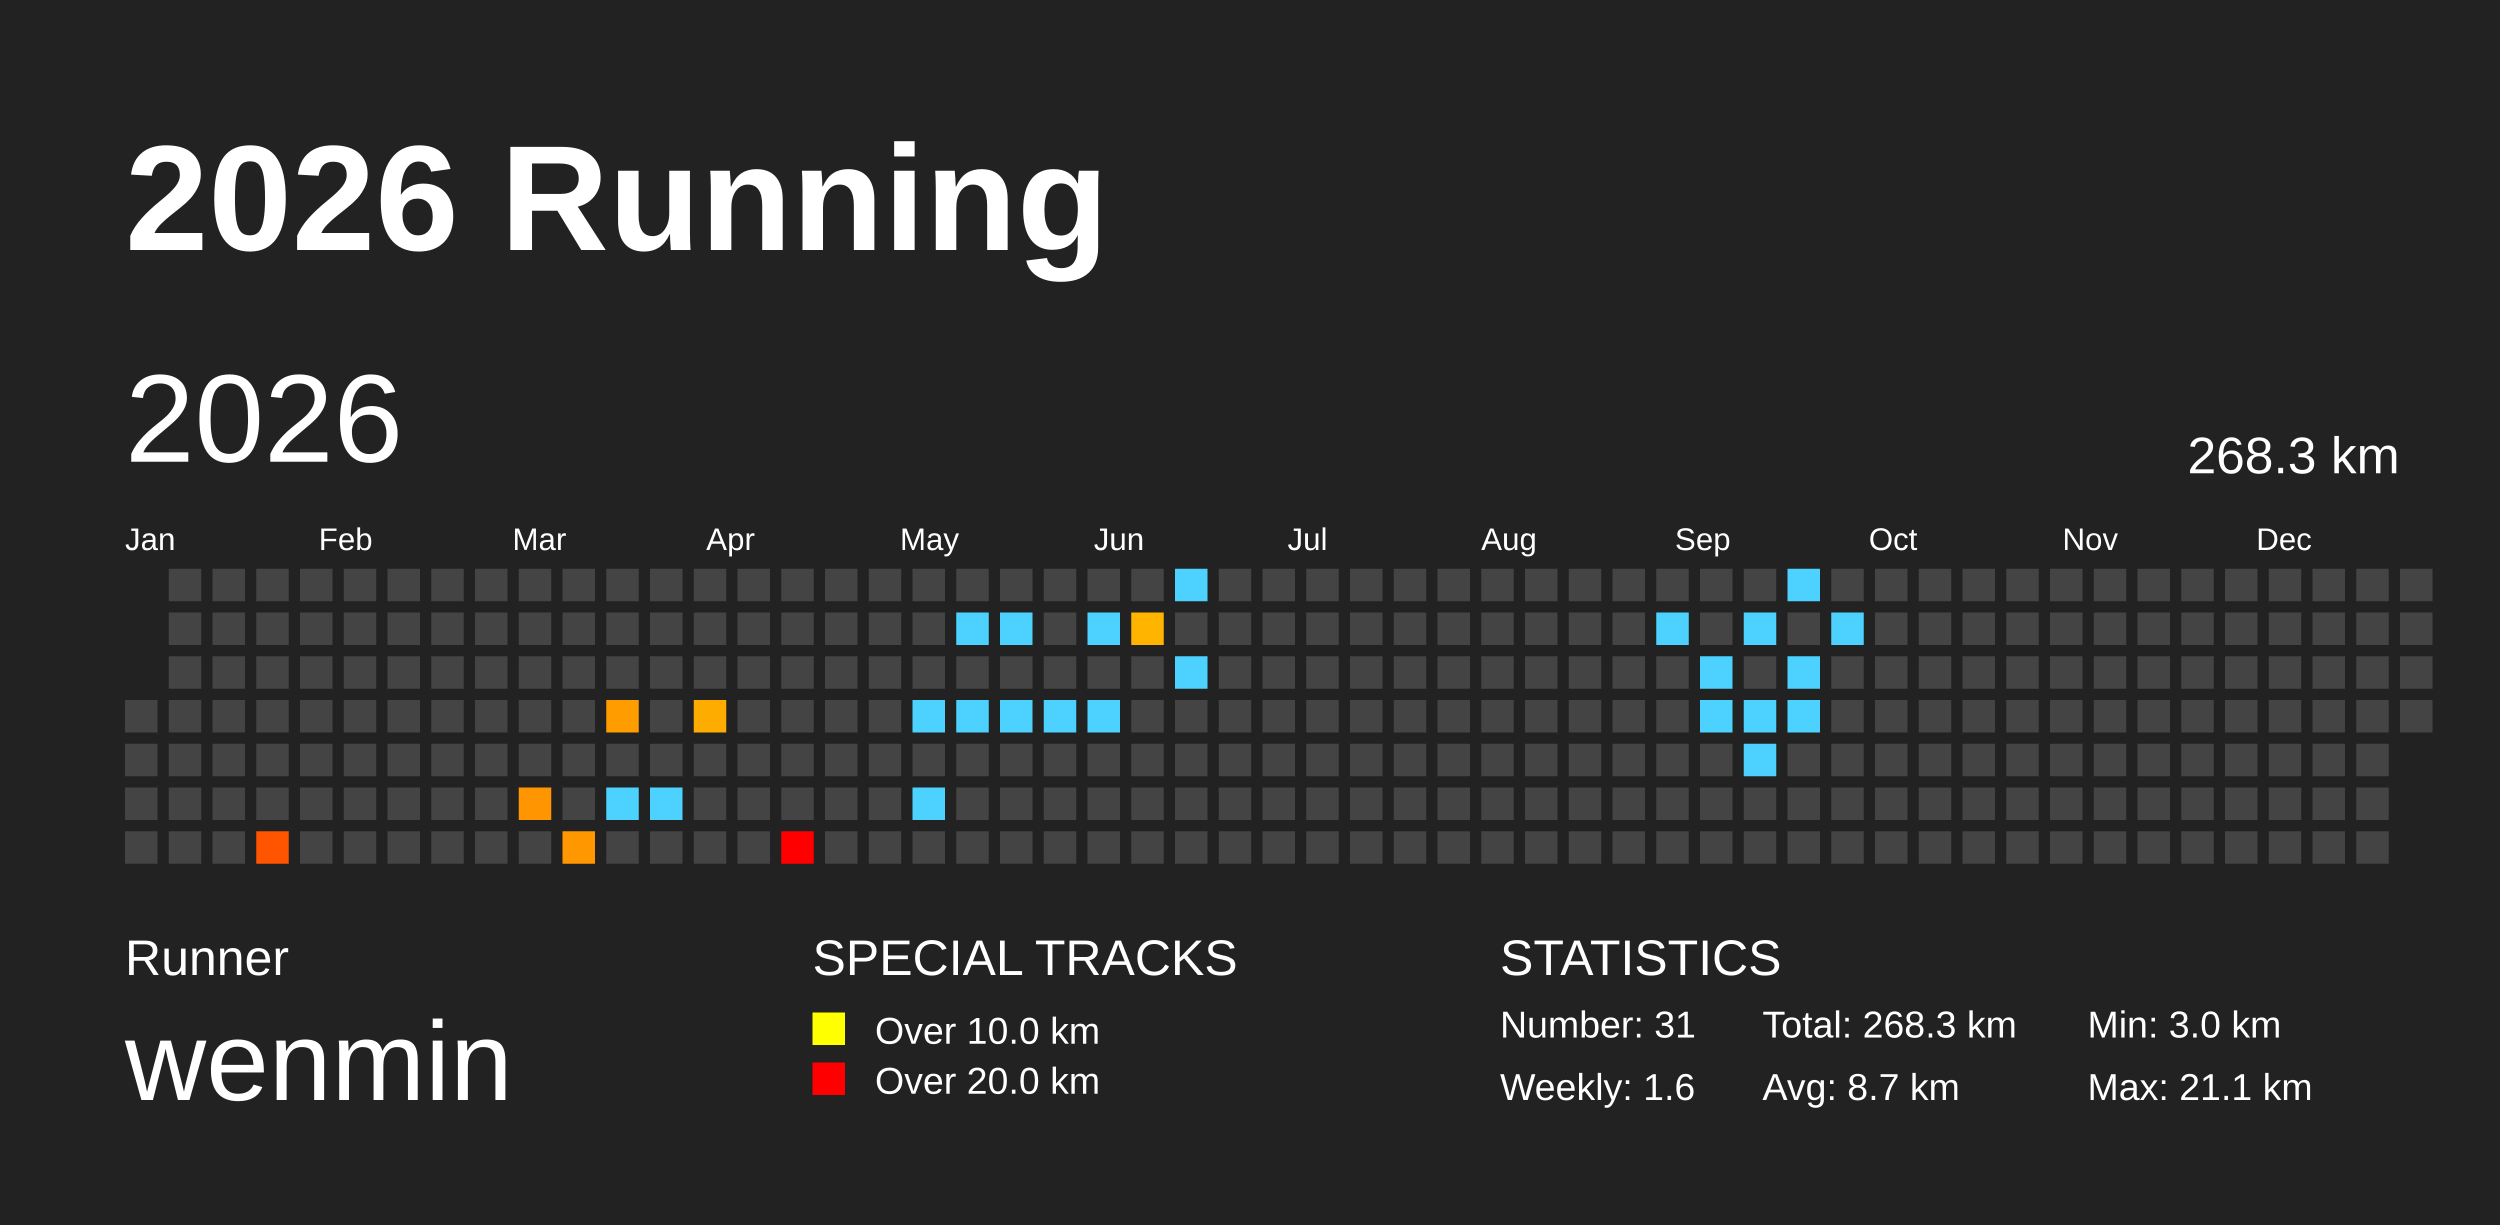
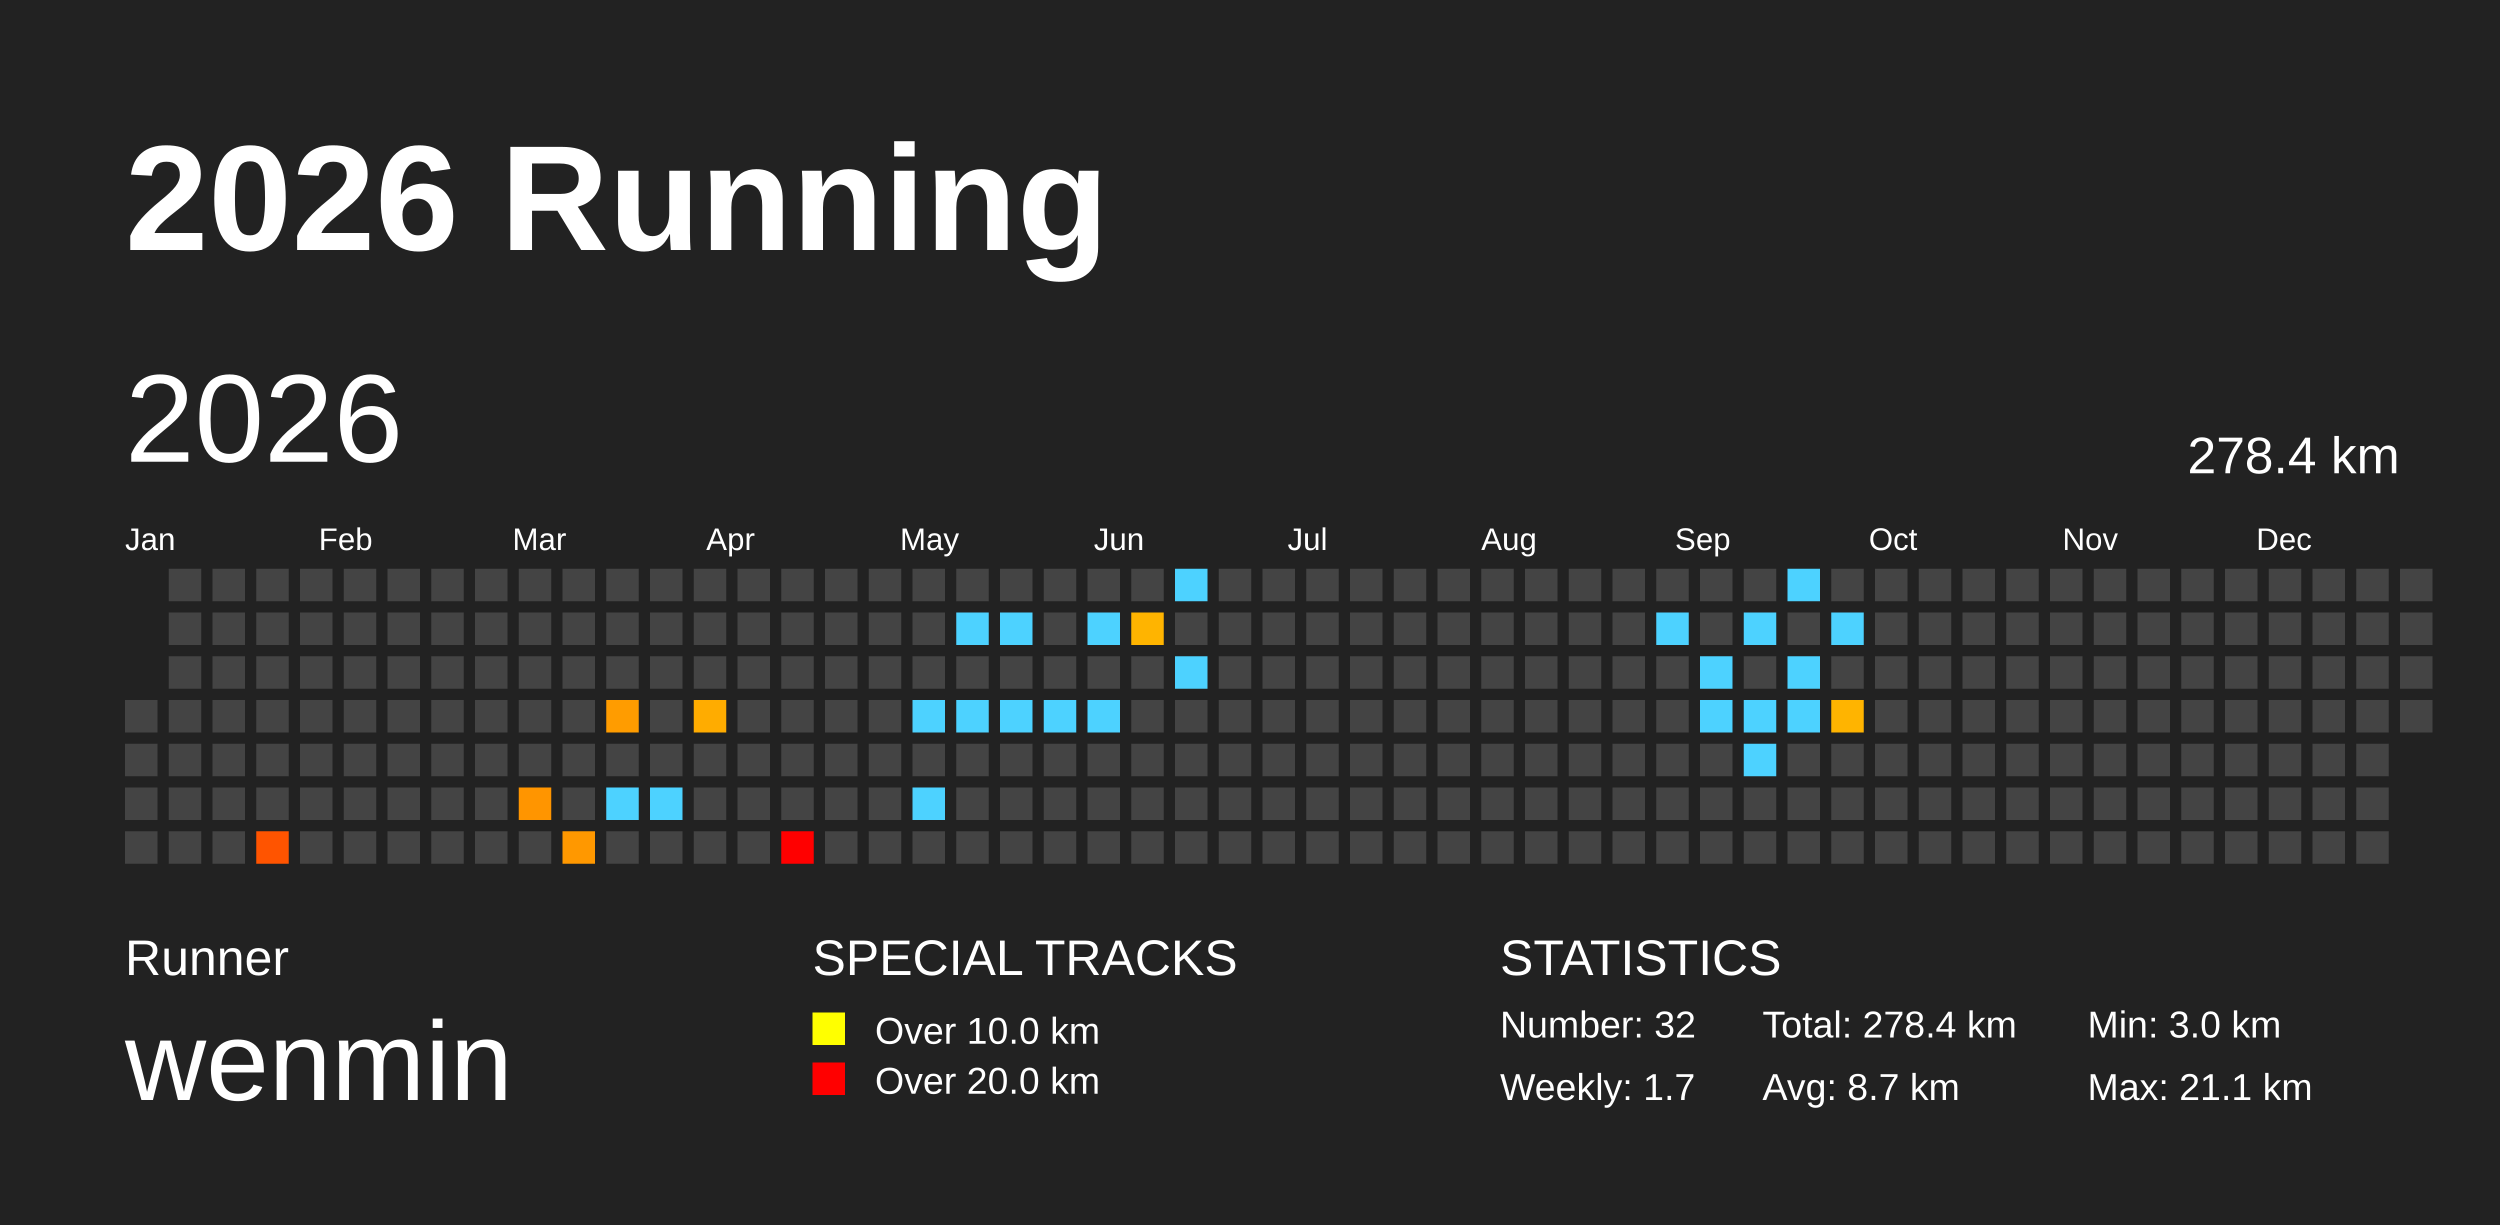
<svg xmlns="http://www.w3.org/2000/svg" baseProfile="full" height="98mm" version="1.1" viewBox="0,0,200,98" width="200mm">
  <defs>
    <pattern height="2" id="indoor-stripe" patternUnits="userSpaceOnUse" width="2">
      <line stroke="white" stroke-opacity="0.45" stroke-width="0.5" x1="0" x2="2" y1="2" y2="0" />
    </pattern>
  </defs>
  <rect fill="#222222" height="98" width="200" x="0" y="0" />
  <text fill="#FFFFFF" style="font-size:12px; font-family:Arial; font-weight:bold;" x="10" y="20">2026 Running</text>
  <text fill="#FFFFFF" style="font-size:4px; font-family:Arial" x="10" y="78">Runner</text>
  <text fill="#FFFFFF" style="font-size:9px; font-family:Arial" x="10" y="88">wenmin</text>
  <text fill="#FFFFFF" style="font-size:4px; font-family:Arial" x="65" y="78">SPECIAL TRACKS</text>
  <rect fill="yellow" height="2.6" width="2.6" x="65" y="81" />
  <text fill="#FFFFFF" style="font-size:3px; font-family:Arial" x="70" y="83.5">Over 10.0 km</text>
  <rect fill="red" height="2.6" width="2.6" x="65" y="85" />
  <text fill="#FFFFFF" style="font-size:3px; font-family:Arial" x="70" y="87.5">Over 20.0 km</text>
  <text fill="#FFFFFF" style="font-size:4px; font-family:Arial" x="120" y="78">STATISTICS</text>
-   <text fill="#FFFFFF" style="font-size:3px; font-family:Arial" x="120" y="83">Number: 31</text>
-   <text fill="#FFFFFF" style="font-size:3px; font-family:Arial" x="120" y="88">Weekly: 1.6</text>
-   <text fill="#FFFFFF" style="font-size:3px; font-family:Arial" x="141" y="83">Total: 268.3 km</text>
+   <text fill="#FFFFFF" style="font-size:3px; font-family:Arial" x="120" y="83">Number: 32</text>
+   <text fill="#FFFFFF" style="font-size:3px; font-family:Arial" x="120" y="88">Weekly: 1.7</text>
+   <text fill="#FFFFFF" style="font-size:3px; font-family:Arial" x="141" y="83">Total: 278.4 km</text>
  <text fill="#FFFFFF" style="font-size:3px; font-family:Arial" x="141" y="88">Avg: 8.7 km</text>
  <text fill="#FFFFFF" style="font-size:3px; font-family:Arial" x="167" y="83">Min: 3.0 km</text>
  <text fill="#FFFFFF" style="font-size:3px; font-family:Arial" x="167" y="88">Max: 21.1 km</text>
  <text dominant-baseline="hanging" fill="#FFFFFF" style="font-size:10.0px; font-family:Arial;" x="10" y="30">2026</text>
-   <text dominant-baseline="hanging" fill="#FFFFFF" style="font-size:4.125px; font-family:Arial;" x="175" y="35">268.3 km</text>
+   <text dominant-baseline="hanging" fill="#FFFFFF" style="font-size:4.125px; font-family:Arial;" x="175" y="35">278.4 km</text>
  <text fill="#FFFFFF" style="font-size:2.5px; font-family:Arial" x="10.0" y="44">Jan</text>
  <text fill="#FFFFFF" style="font-size:2.5px; font-family:Arial" x="25.5" y="44">Feb</text>
  <text fill="#FFFFFF" style="font-size:2.5px; font-family:Arial" x="41.0" y="44">Mar</text>
  <text fill="#FFFFFF" style="font-size:2.5px; font-family:Arial" x="56.5" y="44">Apr</text>
  <text fill="#FFFFFF" style="font-size:2.5px; font-family:Arial" x="72.0" y="44">May</text>
  <text fill="#FFFFFF" style="font-size:2.5px; font-family:Arial" x="87.5" y="44">Jun</text>
  <text fill="#FFFFFF" style="font-size:2.5px; font-family:Arial" x="103.0" y="44">Jul</text>
  <text fill="#FFFFFF" style="font-size:2.5px; font-family:Arial" x="118.5" y="44">Aug</text>
  <text fill="#FFFFFF" style="font-size:2.5px; font-family:Arial" x="134.0" y="44">Sep</text>
  <text fill="#FFFFFF" style="font-size:2.5px; font-family:Arial" x="149.5" y="44">Oct</text>
  <text fill="#FFFFFF" style="font-size:2.5px; font-family:Arial" x="165.0" y="44">Nov</text>
  <text fill="#FFFFFF" style="font-size:2.5px; font-family:Arial" x="180.5" y="44">Dec</text>
  <rect fill="#444444" height="2.6" width="2.6" x="10.0" y="56.0" />
  <rect fill="#444444" height="2.6" width="2.6" x="10.0" y="59.5" />
  <rect fill="#444444" height="2.6" width="2.6" x="10.0" y="63.0" />
  <rect fill="#444444" height="2.6" width="2.6" x="10.0" y="66.5" />
  <rect fill="#444444" height="2.6" width="2.6" x="13.5" y="45.5" />
  <rect fill="#444444" height="2.6" width="2.6" x="13.5" y="49.0" />
  <rect fill="#444444" height="2.6" width="2.6" x="13.5" y="52.5" />
  <rect fill="#444444" height="2.6" width="2.6" x="13.5" y="56.0" />
  <rect fill="#444444" height="2.6" width="2.6" x="13.5" y="59.5" />
  <rect fill="#444444" height="2.6" width="2.6" x="13.5" y="63.0" />
  <rect fill="#444444" height="2.6" width="2.6" x="13.5" y="66.5" />
  <rect fill="#444444" height="2.6" width="2.6" x="17.0" y="45.5" />
  <rect fill="#444444" height="2.6" width="2.6" x="17.0" y="49.0" />
  <rect fill="#444444" height="2.6" width="2.6" x="17.0" y="52.5" />
  <rect fill="#444444" height="2.6" width="2.6" x="17.0" y="56.0" />
  <rect fill="#444444" height="2.6" width="2.6" x="17.0" y="59.5" />
  <rect fill="#444444" height="2.6" width="2.6" x="17.0" y="63.0" />
  <rect fill="#444444" height="2.6" width="2.6" x="17.0" y="66.5" />
  <rect fill="#444444" height="2.6" width="2.6" x="20.5" y="45.5" />
  <rect fill="#444444" height="2.6" width="2.6" x="20.5" y="49.0" />
  <rect fill="#444444" height="2.6" width="2.6" x="20.5" y="52.5" />
  <rect fill="#444444" height="2.6" width="2.6" x="20.5" y="56.0" />
  <rect fill="#444444" height="2.6" width="2.6" x="20.5" y="59.5" />
  <rect fill="#444444" height="2.6" width="2.6" x="20.5" y="63.0" />
  <rect fill="#ff5400" height="2.6" width="2.6" x="20.5" y="66.5" />
  <rect fill="#444444" height="2.6" width="2.6" x="24.0" y="45.5" />
  <rect fill="#444444" height="2.6" width="2.6" x="24.0" y="49.0" />
  <rect fill="#444444" height="2.6" width="2.6" x="24.0" y="52.5" />
  <rect fill="#444444" height="2.6" width="2.6" x="24.0" y="56.0" />
  <rect fill="#444444" height="2.6" width="2.6" x="24.0" y="59.5" />
  <rect fill="#444444" height="2.6" width="2.6" x="24.0" y="63.0" />
  <rect fill="#444444" height="2.6" width="2.6" x="24.0" y="66.5" />
  <rect fill="#444444" height="2.6" width="2.6" x="27.5" y="45.5" />
  <rect fill="#444444" height="2.6" width="2.6" x="27.5" y="49.0" />
  <rect fill="#444444" height="2.6" width="2.6" x="27.5" y="52.5" />
  <rect fill="#444444" height="2.6" width="2.6" x="27.5" y="56.0" />
  <rect fill="#444444" height="2.6" width="2.6" x="27.5" y="59.5" />
  <rect fill="#444444" height="2.6" width="2.6" x="27.5" y="63.0" />
  <rect fill="#444444" height="2.6" width="2.6" x="27.5" y="66.5" />
  <rect fill="#444444" height="2.6" width="2.6" x="31.0" y="45.5" />
  <rect fill="#444444" height="2.6" width="2.6" x="31.0" y="49.0" />
  <rect fill="#444444" height="2.6" width="2.6" x="31.0" y="52.5" />
  <rect fill="#444444" height="2.6" width="2.6" x="31.0" y="56.0" />
  <rect fill="#444444" height="2.6" width="2.6" x="31.0" y="59.5" />
  <rect fill="#444444" height="2.6" width="2.6" x="31.0" y="63.0" />
  <rect fill="#444444" height="2.6" width="2.6" x="31.0" y="66.5" />
  <rect fill="#444444" height="2.6" width="2.6" x="34.5" y="45.5" />
  <rect fill="#444444" height="2.6" width="2.6" x="34.5" y="49.0" />
  <rect fill="#444444" height="2.6" width="2.6" x="34.5" y="52.5" />
  <rect fill="#444444" height="2.6" width="2.6" x="34.5" y="56.0" />
  <rect fill="#444444" height="2.6" width="2.6" x="34.5" y="59.5" />
  <rect fill="#444444" height="2.6" width="2.6" x="34.5" y="63.0" />
  <rect fill="#444444" height="2.6" width="2.6" x="34.5" y="66.5" />
  <rect fill="#444444" height="2.6" width="2.6" x="38.0" y="45.5" />
  <rect fill="#444444" height="2.6" width="2.6" x="38.0" y="49.0" />
  <rect fill="#444444" height="2.6" width="2.6" x="38.0" y="52.5" />
  <rect fill="#444444" height="2.6" width="2.6" x="38.0" y="56.0" />
  <rect fill="#444444" height="2.6" width="2.6" x="38.0" y="59.5" />
  <rect fill="#444444" height="2.6" width="2.6" x="38.0" y="63.0" />
  <rect fill="#444444" height="2.6" width="2.6" x="38.0" y="66.5" />
  <rect fill="#444444" height="2.6" width="2.6" x="41.5" y="45.5" />
  <rect fill="#444444" height="2.6" width="2.6" x="41.5" y="49.0" />
  <rect fill="#444444" height="2.6" width="2.6" x="41.5" y="52.5" />
  <rect fill="#444444" height="2.6" width="2.6" x="41.5" y="56.0" />
  <rect fill="#444444" height="2.6" width="2.6" x="41.5" y="59.5" />
  <rect fill="#ff9500" height="2.6" width="2.6" x="41.5" y="63.0" />
  <rect fill="#444444" height="2.6" width="2.6" x="41.5" y="66.5" />
  <rect fill="#444444" height="2.6" width="2.6" x="45.0" y="45.5" />
  <rect fill="#444444" height="2.6" width="2.6" x="45.0" y="49.0" />
  <rect fill="#444444" height="2.6" width="2.6" x="45.0" y="52.5" />
  <rect fill="#444444" height="2.6" width="2.6" x="45.0" y="56.0" />
  <rect fill="#444444" height="2.6" width="2.6" x="45.0" y="59.5" />
  <rect fill="#444444" height="2.6" width="2.6" x="45.0" y="63.0" />
  <rect fill="#ff9800" height="2.6" width="2.6" x="45.0" y="66.5" />
  <rect fill="#444444" height="2.6" width="2.6" x="48.5" y="45.5" />
  <rect fill="#444444" height="2.6" width="2.6" x="48.5" y="49.0" />
  <rect fill="#444444" height="2.6" width="2.6" x="48.5" y="52.5" />
  <rect fill="#ff9c00" height="2.6" width="2.6" x="48.5" y="56.0" />
  <rect fill="#444444" height="2.6" width="2.6" x="48.5" y="59.5" />
  <rect fill="#4dd2ff" height="2.6" width="2.6" x="48.5" y="63.0" />
  <rect fill="#444444" height="2.6" width="2.6" x="48.5" y="66.5" />
  <rect fill="#444444" height="2.6" width="2.6" x="52.0" y="45.5" />
  <rect fill="#444444" height="2.6" width="2.6" x="52.0" y="49.0" />
  <rect fill="#444444" height="2.6" width="2.6" x="52.0" y="52.5" />
  <rect fill="#444444" height="2.6" width="2.6" x="52.0" y="56.0" />
  <rect fill="#444444" height="2.6" width="2.6" x="52.0" y="59.5" />
  <rect fill="#4dd2ff" height="2.6" width="2.6" x="52.0" y="63.0" />
  <rect fill="#444444" height="2.6" width="2.6" x="52.0" y="66.5" />
  <rect fill="#444444" height="2.6" width="2.6" x="55.5" y="45.5" />
  <rect fill="#444444" height="2.6" width="2.6" x="55.5" y="49.0" />
  <rect fill="#444444" height="2.6" width="2.6" x="55.5" y="52.5" />
  <rect fill="#ffac00" height="2.6" width="2.6" x="55.5" y="56.0" />
  <rect fill="#444444" height="2.6" width="2.6" x="55.5" y="59.5" />
  <rect fill="#444444" height="2.6" width="2.6" x="55.5" y="63.0" />
  <rect fill="#444444" height="2.6" width="2.6" x="55.5" y="66.5" />
  <rect fill="#444444" height="2.6" width="2.6" x="59.0" y="45.5" />
  <rect fill="#444444" height="2.6" width="2.6" x="59.0" y="49.0" />
  <rect fill="#444444" height="2.6" width="2.6" x="59.0" y="52.5" />
  <rect fill="#444444" height="2.6" width="2.6" x="59.0" y="56.0" />
  <rect fill="#444444" height="2.6" width="2.6" x="59.0" y="59.5" />
  <rect fill="#444444" height="2.6" width="2.6" x="59.0" y="63.0" />
  <rect fill="#444444" height="2.6" width="2.6" x="59.0" y="66.5" />
  <rect fill="#444444" height="2.6" width="2.6" x="62.5" y="45.5" />
  <rect fill="#444444" height="2.6" width="2.6" x="62.5" y="49.0" />
  <rect fill="#444444" height="2.6" width="2.6" x="62.5" y="52.5" />
  <rect fill="#444444" height="2.6" width="2.6" x="62.5" y="56.0" />
  <rect fill="#444444" height="2.6" width="2.6" x="62.5" y="59.5" />
  <rect fill="#444444" height="2.6" width="2.6" x="62.5" y="63.0" />
  <rect fill="red" height="2.6" width="2.6" x="62.5" y="66.5" />
  <rect fill="#444444" height="2.6" width="2.6" x="66.0" y="45.5" />
  <rect fill="#444444" height="2.6" width="2.6" x="66.0" y="49.0" />
  <rect fill="#444444" height="2.6" width="2.6" x="66.0" y="52.5" />
  <rect fill="#444444" height="2.6" width="2.6" x="66.0" y="56.0" />
  <rect fill="#444444" height="2.6" width="2.6" x="66.0" y="59.5" />
  <rect fill="#444444" height="2.6" width="2.6" x="66.0" y="63.0" />
  <rect fill="#444444" height="2.6" width="2.6" x="66.0" y="66.5" />
  <rect fill="#444444" height="2.6" width="2.6" x="69.5" y="45.5" />
  <rect fill="#444444" height="2.6" width="2.6" x="69.5" y="49.0" />
  <rect fill="#444444" height="2.6" width="2.6" x="69.5" y="52.5" />
  <rect fill="#444444" height="2.6" width="2.6" x="69.5" y="56.0" />
  <rect fill="#444444" height="2.6" width="2.6" x="69.5" y="59.5" />
  <rect fill="#444444" height="2.6" width="2.6" x="69.5" y="63.0" />
  <rect fill="#444444" height="2.6" width="2.6" x="69.5" y="66.5" />
  <rect fill="#444444" height="2.6" width="2.6" x="73.0" y="45.5" />
  <rect fill="#444444" height="2.6" width="2.6" x="73.0" y="49.0" />
  <rect fill="#444444" height="2.6" width="2.6" x="73.0" y="52.5" />
  <rect fill="#4dd2ff" height="2.6" width="2.6" x="73.0" y="56.0" />
  <rect fill="#444444" height="2.6" width="2.6" x="73.0" y="59.5" />
  <rect fill="#4dd2ff" height="2.6" width="2.6" x="73.0" y="63.0" />
  <rect fill="#444444" height="2.6" width="2.6" x="73.0" y="66.5" />
  <rect fill="#444444" height="2.6" width="2.6" x="76.5" y="45.5" />
  <rect fill="#4dd2ff" height="2.6" width="2.6" x="76.5" y="49.0" />
  <rect fill="#444444" height="2.6" width="2.6" x="76.5" y="52.5" />
  <rect fill="#4dd2ff" height="2.6" width="2.6" x="76.5" y="56.0" />
  <rect fill="#444444" height="2.6" width="2.6" x="76.5" y="59.5" />
  <rect fill="#444444" height="2.6" width="2.6" x="76.5" y="63.0" />
  <rect fill="#444444" height="2.6" width="2.6" x="76.5" y="66.5" />
  <rect fill="#444444" height="2.6" width="2.6" x="80.0" y="45.5" />
  <rect fill="#4dd2ff" height="2.6" width="2.6" x="80.0" y="49.0" />
  <rect fill="#444444" height="2.6" width="2.6" x="80.0" y="52.5" />
  <rect fill="#4dd2ff" height="2.6" width="2.6" x="80.0" y="56.0" />
  <rect fill="#444444" height="2.6" width="2.6" x="80.0" y="59.5" />
  <rect fill="#444444" height="2.6" width="2.6" x="80.0" y="63.0" />
  <rect fill="#444444" height="2.6" width="2.6" x="80.0" y="66.5" />
  <rect fill="#444444" height="2.6" width="2.6" x="83.5" y="45.5" />
  <rect fill="#444444" height="2.6" width="2.6" x="83.5" y="49.0" />
  <rect fill="#444444" height="2.6" width="2.6" x="83.5" y="52.5" />
  <rect fill="#4dd2ff" height="2.6" width="2.6" x="83.5" y="56.0" />
  <rect fill="#444444" height="2.6" width="2.6" x="83.5" y="59.5" />
  <rect fill="#444444" height="2.6" width="2.6" x="83.5" y="63.0" />
  <rect fill="#444444" height="2.6" width="2.6" x="83.5" y="66.5" />
  <rect fill="#444444" height="2.6" width="2.6" x="87.0" y="45.5" />
  <rect fill="#4dd2ff" height="2.6" width="2.6" x="87.0" y="49.0" />
  <rect fill="#444444" height="2.6" width="2.6" x="87.0" y="52.5" />
  <rect fill="#4dd2ff" height="2.6" width="2.6" x="87.0" y="56.0" />
  <rect fill="#444444" height="2.6" width="2.6" x="87.0" y="59.5" />
  <rect fill="#444444" height="2.6" width="2.6" x="87.0" y="63.0" />
  <rect fill="#444444" height="2.6" width="2.6" x="87.0" y="66.5" />
  <rect fill="#444444" height="2.6" width="2.6" x="90.5" y="45.5" />
  <rect fill="#ffb400" height="2.6" width="2.6" x="90.5" y="49.0" />
  <rect fill="#444444" height="2.6" width="2.6" x="90.5" y="52.5" />
  <rect fill="#444444" height="2.6" width="2.6" x="90.5" y="56.0" />
  <rect fill="#444444" height="2.6" width="2.6" x="90.5" y="59.5" />
  <rect fill="#444444" height="2.6" width="2.6" x="90.5" y="63.0" />
  <rect fill="#444444" height="2.6" width="2.6" x="90.5" y="66.5" />
  <rect fill="#4dd2ff" height="2.6" width="2.6" x="94.0" y="45.5" />
  <rect fill="#444444" height="2.6" width="2.6" x="94.0" y="49.0" />
  <rect fill="#4dd2ff" height="2.6" width="2.6" x="94.0" y="52.5" />
  <rect fill="#444444" height="2.6" width="2.6" x="94.0" y="56.0" />
  <rect fill="#444444" height="2.6" width="2.6" x="94.0" y="59.5" />
  <rect fill="#444444" height="2.6" width="2.6" x="94.0" y="63.0" />
  <rect fill="#444444" height="2.6" width="2.6" x="94.0" y="66.5" />
  <rect fill="#444444" height="2.6" width="2.6" x="97.5" y="45.5" />
  <rect fill="#444444" height="2.6" width="2.6" x="97.5" y="49.0" />
  <rect fill="#444444" height="2.6" width="2.6" x="97.5" y="52.5" />
  <rect fill="#444444" height="2.6" width="2.6" x="97.5" y="56.0" />
  <rect fill="#444444" height="2.6" width="2.6" x="97.5" y="59.5" />
  <rect fill="#444444" height="2.6" width="2.6" x="97.5" y="63.0" />
  <rect fill="#444444" height="2.6" width="2.6" x="97.5" y="66.5" />
  <rect fill="#444444" height="2.6" width="2.6" x="101.0" y="45.5" />
  <rect fill="#444444" height="2.6" width="2.6" x="101.0" y="49.0" />
  <rect fill="#444444" height="2.6" width="2.6" x="101.0" y="52.5" />
  <rect fill="#444444" height="2.6" width="2.6" x="101.0" y="56.0" />
  <rect fill="#444444" height="2.6" width="2.6" x="101.0" y="59.5" />
  <rect fill="#444444" height="2.6" width="2.6" x="101.0" y="63.0" />
  <rect fill="#444444" height="2.6" width="2.6" x="101.0" y="66.5" />
  <rect fill="#444444" height="2.6" width="2.6" x="104.5" y="45.5" />
  <rect fill="#444444" height="2.6" width="2.6" x="104.5" y="49.0" />
  <rect fill="#444444" height="2.6" width="2.6" x="104.5" y="52.5" />
  <rect fill="#444444" height="2.6" width="2.6" x="104.5" y="56.0" />
  <rect fill="#444444" height="2.6" width="2.6" x="104.5" y="59.5" />
  <rect fill="#444444" height="2.6" width="2.6" x="104.5" y="63.0" />
  <rect fill="#444444" height="2.6" width="2.6" x="104.5" y="66.5" />
  <rect fill="#444444" height="2.6" width="2.6" x="108.0" y="45.5" />
  <rect fill="#444444" height="2.6" width="2.6" x="108.0" y="49.0" />
  <rect fill="#444444" height="2.6" width="2.6" x="108.0" y="52.5" />
  <rect fill="#444444" height="2.6" width="2.6" x="108.0" y="56.0" />
  <rect fill="#444444" height="2.6" width="2.6" x="108.0" y="59.5" />
  <rect fill="#444444" height="2.6" width="2.6" x="108.0" y="63.0" />
  <rect fill="#444444" height="2.6" width="2.6" x="108.0" y="66.5" />
  <rect fill="#444444" height="2.6" width="2.6" x="111.5" y="45.5" />
  <rect fill="#444444" height="2.6" width="2.6" x="111.5" y="49.0" />
  <rect fill="#444444" height="2.6" width="2.6" x="111.5" y="52.5" />
  <rect fill="#444444" height="2.6" width="2.6" x="111.5" y="56.0" />
  <rect fill="#444444" height="2.6" width="2.6" x="111.5" y="59.5" />
  <rect fill="#444444" height="2.6" width="2.6" x="111.5" y="63.0" />
  <rect fill="#444444" height="2.6" width="2.6" x="111.5" y="66.5" />
  <rect fill="#444444" height="2.6" width="2.6" x="115.0" y="45.5" />
  <rect fill="#444444" height="2.6" width="2.6" x="115.0" y="49.0" />
  <rect fill="#444444" height="2.6" width="2.6" x="115.0" y="52.5" />
  <rect fill="#444444" height="2.6" width="2.6" x="115.0" y="56.0" />
  <rect fill="#444444" height="2.6" width="2.6" x="115.0" y="59.5" />
  <rect fill="#444444" height="2.6" width="2.6" x="115.0" y="63.0" />
  <rect fill="#444444" height="2.6" width="2.6" x="115.0" y="66.5" />
  <rect fill="#444444" height="2.6" width="2.6" x="118.5" y="45.5" />
  <rect fill="#444444" height="2.6" width="2.6" x="118.5" y="49.0" />
  <rect fill="#444444" height="2.6" width="2.6" x="118.5" y="52.5" />
  <rect fill="#444444" height="2.6" width="2.6" x="118.5" y="56.0" />
  <rect fill="#444444" height="2.6" width="2.6" x="118.5" y="59.5" />
  <rect fill="#444444" height="2.6" width="2.6" x="118.5" y="63.0" />
  <rect fill="#444444" height="2.6" width="2.6" x="118.5" y="66.5" />
  <rect fill="#444444" height="2.6" width="2.6" x="122.0" y="45.5" />
  <rect fill="#444444" height="2.6" width="2.6" x="122.0" y="49.0" />
  <rect fill="#444444" height="2.6" width="2.6" x="122.0" y="52.5" />
  <rect fill="#444444" height="2.6" width="2.6" x="122.0" y="56.0" />
  <rect fill="#444444" height="2.6" width="2.6" x="122.0" y="59.5" />
  <rect fill="#444444" height="2.6" width="2.6" x="122.0" y="63.0" />
  <rect fill="#444444" height="2.6" width="2.6" x="122.0" y="66.5" />
  <rect fill="#444444" height="2.6" width="2.6" x="125.5" y="45.5" />
  <rect fill="#444444" height="2.6" width="2.6" x="125.5" y="49.0" />
  <rect fill="#444444" height="2.6" width="2.6" x="125.5" y="52.5" />
  <rect fill="#444444" height="2.6" width="2.6" x="125.5" y="56.0" />
  <rect fill="#444444" height="2.6" width="2.6" x="125.5" y="59.5" />
  <rect fill="#444444" height="2.6" width="2.6" x="125.5" y="63.0" />
  <rect fill="#444444" height="2.6" width="2.6" x="125.5" y="66.5" />
  <rect fill="#444444" height="2.6" width="2.6" x="129.0" y="45.5" />
  <rect fill="#444444" height="2.6" width="2.6" x="129.0" y="49.0" />
  <rect fill="#444444" height="2.6" width="2.6" x="129.0" y="52.5" />
  <rect fill="#444444" height="2.6" width="2.6" x="129.0" y="56.0" />
  <rect fill="#444444" height="2.6" width="2.6" x="129.0" y="59.5" />
  <rect fill="#444444" height="2.6" width="2.6" x="129.0" y="63.0" />
  <rect fill="#444444" height="2.6" width="2.6" x="129.0" y="66.5" />
  <rect fill="#444444" height="2.6" width="2.6" x="132.5" y="45.5" />
  <rect fill="#4dd2ff" height="2.6" width="2.6" x="132.5" y="49.0" />
  <rect fill="#444444" height="2.6" width="2.6" x="132.5" y="52.5" />
  <rect fill="#444444" height="2.6" width="2.6" x="132.5" y="56.0" />
  <rect fill="#444444" height="2.6" width="2.6" x="132.5" y="59.5" />
  <rect fill="#444444" height="2.6" width="2.6" x="132.5" y="63.0" />
  <rect fill="#444444" height="2.6" width="2.6" x="132.5" y="66.5" />
  <rect fill="#444444" height="2.6" width="2.6" x="136.0" y="45.5" />
  <rect fill="#444444" height="2.6" width="2.6" x="136.0" y="49.0" />
  <rect fill="#4dd2ff" height="2.6" width="2.6" x="136.0" y="52.5" />
  <rect fill="#4dd2ff" height="2.6" width="2.6" x="136.0" y="56.0" />
  <rect fill="#444444" height="2.6" width="2.6" x="136.0" y="59.5" />
  <rect fill="#444444" height="2.6" width="2.6" x="136.0" y="63.0" />
  <rect fill="#444444" height="2.6" width="2.6" x="136.0" y="66.5" />
  <rect fill="#444444" height="2.6" width="2.6" x="139.5" y="45.5" />
  <rect fill="#4dd2ff" height="2.6" width="2.6" x="139.5" y="49.0" />
  <rect fill="#444444" height="2.6" width="2.6" x="139.5" y="52.5" />
  <rect fill="#4dd2ff" height="2.6" width="2.6" x="139.5" y="56.0" />
  <rect fill="#4dd2ff" height="2.6" width="2.6" x="139.5" y="59.5" />
  <rect fill="#444444" height="2.6" width="2.6" x="139.5" y="63.0" />
  <rect fill="#444444" height="2.6" width="2.6" x="139.5" y="66.5" />
  <rect fill="#4dd2ff" height="2.6" width="2.6" x="143.0" y="45.5" />
  <rect fill="#444444" height="2.6" width="2.6" x="143.0" y="49.0" />
  <rect fill="#4dd2ff" height="2.6" width="2.6" x="143.0" y="52.5" />
  <rect fill="#4dd2ff" height="2.6" width="2.6" x="143.0" y="56.0" />
  <rect fill="#444444" height="2.6" width="2.6" x="143.0" y="59.5" />
  <rect fill="#444444" height="2.6" width="2.6" x="143.0" y="63.0" />
  <rect fill="#444444" height="2.6" width="2.6" x="143.0" y="66.5" />
  <rect fill="#444444" height="2.6" width="2.6" x="146.5" y="45.5" />
  <rect fill="#4dd2ff" height="2.6" width="2.6" x="146.5" y="49.0" />
  <rect fill="#444444" height="2.6" width="2.6" x="146.5" y="52.5" />
-   <rect fill="#444444" height="2.6" width="2.6" x="146.5" y="56.0" />
+   <rect fill="#ffb400" height="2.6" width="2.6" x="146.5" y="56.0" />
  <rect fill="#444444" height="2.6" width="2.6" x="146.5" y="59.5" />
  <rect fill="#444444" height="2.6" width="2.6" x="146.5" y="63.0" />
  <rect fill="#444444" height="2.6" width="2.6" x="146.5" y="66.5" />
  <rect fill="#444444" height="2.6" width="2.6" x="150.0" y="45.5" />
  <rect fill="#444444" height="2.6" width="2.6" x="150.0" y="49.0" />
  <rect fill="#444444" height="2.6" width="2.6" x="150.0" y="52.5" />
  <rect fill="#444444" height="2.6" width="2.6" x="150.0" y="56.0" />
  <rect fill="#444444" height="2.6" width="2.6" x="150.0" y="59.5" />
  <rect fill="#444444" height="2.6" width="2.6" x="150.0" y="63.0" />
  <rect fill="#444444" height="2.6" width="2.6" x="150.0" y="66.5" />
  <rect fill="#444444" height="2.6" width="2.6" x="153.5" y="45.5" />
  <rect fill="#444444" height="2.6" width="2.6" x="153.5" y="49.0" />
  <rect fill="#444444" height="2.6" width="2.6" x="153.5" y="52.5" />
  <rect fill="#444444" height="2.6" width="2.6" x="153.5" y="56.0" />
  <rect fill="#444444" height="2.6" width="2.6" x="153.5" y="59.5" />
  <rect fill="#444444" height="2.6" width="2.6" x="153.5" y="63.0" />
  <rect fill="#444444" height="2.6" width="2.6" x="153.5" y="66.5" />
  <rect fill="#444444" height="2.6" width="2.6" x="157.0" y="45.5" />
  <rect fill="#444444" height="2.6" width="2.6" x="157.0" y="49.0" />
  <rect fill="#444444" height="2.6" width="2.6" x="157.0" y="52.5" />
  <rect fill="#444444" height="2.6" width="2.6" x="157.0" y="56.0" />
  <rect fill="#444444" height="2.6" width="2.6" x="157.0" y="59.5" />
  <rect fill="#444444" height="2.6" width="2.6" x="157.0" y="63.0" />
  <rect fill="#444444" height="2.6" width="2.6" x="157.0" y="66.5" />
  <rect fill="#444444" height="2.6" width="2.6" x="160.5" y="45.5" />
  <rect fill="#444444" height="2.6" width="2.6" x="160.5" y="49.0" />
  <rect fill="#444444" height="2.6" width="2.6" x="160.5" y="52.5" />
  <rect fill="#444444" height="2.6" width="2.6" x="160.5" y="56.0" />
  <rect fill="#444444" height="2.6" width="2.6" x="160.5" y="59.5" />
  <rect fill="#444444" height="2.6" width="2.6" x="160.5" y="63.0" />
  <rect fill="#444444" height="2.6" width="2.6" x="160.5" y="66.5" />
  <rect fill="#444444" height="2.6" width="2.6" x="164.0" y="45.5" />
  <rect fill="#444444" height="2.6" width="2.6" x="164.0" y="49.0" />
  <rect fill="#444444" height="2.6" width="2.6" x="164.0" y="52.5" />
  <rect fill="#444444" height="2.6" width="2.6" x="164.0" y="56.0" />
  <rect fill="#444444" height="2.6" width="2.6" x="164.0" y="59.5" />
  <rect fill="#444444" height="2.6" width="2.6" x="164.0" y="63.0" />
  <rect fill="#444444" height="2.6" width="2.6" x="164.0" y="66.5" />
  <rect fill="#444444" height="2.6" width="2.6" x="167.5" y="45.5" />
  <rect fill="#444444" height="2.6" width="2.6" x="167.5" y="49.0" />
  <rect fill="#444444" height="2.6" width="2.6" x="167.5" y="52.5" />
  <rect fill="#444444" height="2.6" width="2.6" x="167.5" y="56.0" />
  <rect fill="#444444" height="2.6" width="2.6" x="167.5" y="59.5" />
  <rect fill="#444444" height="2.6" width="2.6" x="167.5" y="63.0" />
  <rect fill="#444444" height="2.6" width="2.6" x="167.5" y="66.5" />
  <rect fill="#444444" height="2.6" width="2.6" x="171.0" y="45.5" />
  <rect fill="#444444" height="2.6" width="2.6" x="171.0" y="49.0" />
  <rect fill="#444444" height="2.6" width="2.6" x="171.0" y="52.5" />
  <rect fill="#444444" height="2.6" width="2.6" x="171.0" y="56.0" />
  <rect fill="#444444" height="2.6" width="2.6" x="171.0" y="59.5" />
  <rect fill="#444444" height="2.6" width="2.6" x="171.0" y="63.0" />
  <rect fill="#444444" height="2.6" width="2.6" x="171.0" y="66.5" />
  <rect fill="#444444" height="2.6" width="2.6" x="174.5" y="45.5" />
  <rect fill="#444444" height="2.6" width="2.6" x="174.5" y="49.0" />
  <rect fill="#444444" height="2.6" width="2.6" x="174.5" y="52.5" />
  <rect fill="#444444" height="2.6" width="2.6" x="174.5" y="56.0" />
  <rect fill="#444444" height="2.6" width="2.6" x="174.5" y="59.5" />
  <rect fill="#444444" height="2.6" width="2.6" x="174.5" y="63.0" />
  <rect fill="#444444" height="2.6" width="2.6" x="174.5" y="66.5" />
  <rect fill="#444444" height="2.6" width="2.6" x="178.0" y="45.5" />
  <rect fill="#444444" height="2.6" width="2.6" x="178.0" y="49.0" />
  <rect fill="#444444" height="2.6" width="2.6" x="178.0" y="52.5" />
  <rect fill="#444444" height="2.6" width="2.6" x="178.0" y="56.0" />
  <rect fill="#444444" height="2.6" width="2.6" x="178.0" y="59.5" />
  <rect fill="#444444" height="2.6" width="2.6" x="178.0" y="63.0" />
  <rect fill="#444444" height="2.6" width="2.6" x="178.0" y="66.5" />
  <rect fill="#444444" height="2.6" width="2.6" x="181.5" y="45.5" />
  <rect fill="#444444" height="2.6" width="2.6" x="181.5" y="49.0" />
  <rect fill="#444444" height="2.6" width="2.6" x="181.5" y="52.5" />
  <rect fill="#444444" height="2.6" width="2.6" x="181.5" y="56.0" />
  <rect fill="#444444" height="2.6" width="2.6" x="181.5" y="59.5" />
  <rect fill="#444444" height="2.6" width="2.6" x="181.5" y="63.0" />
  <rect fill="#444444" height="2.6" width="2.6" x="181.5" y="66.5" />
  <rect fill="#444444" height="2.6" width="2.6" x="185.0" y="45.5" />
  <rect fill="#444444" height="2.6" width="2.6" x="185.0" y="49.0" />
  <rect fill="#444444" height="2.6" width="2.6" x="185.0" y="52.5" />
  <rect fill="#444444" height="2.6" width="2.6" x="185.0" y="56.0" />
  <rect fill="#444444" height="2.6" width="2.6" x="185.0" y="59.5" />
  <rect fill="#444444" height="2.6" width="2.6" x="185.0" y="63.0" />
  <rect fill="#444444" height="2.6" width="2.6" x="185.0" y="66.5" />
  <rect fill="#444444" height="2.6" width="2.6" x="188.5" y="45.5" />
  <rect fill="#444444" height="2.6" width="2.6" x="188.5" y="49.0" />
  <rect fill="#444444" height="2.6" width="2.6" x="188.5" y="52.5" />
  <rect fill="#444444" height="2.6" width="2.6" x="188.5" y="56.0" />
  <rect fill="#444444" height="2.6" width="2.6" x="188.5" y="59.5" />
  <rect fill="#444444" height="2.6" width="2.6" x="188.5" y="63.0" />
  <rect fill="#444444" height="2.6" width="2.6" x="188.5" y="66.5" />
  <rect fill="#444444" height="2.6" width="2.6" x="192.0" y="45.5" />
  <rect fill="#444444" height="2.6" width="2.6" x="192.0" y="49.0" />
  <rect fill="#444444" height="2.6" width="2.6" x="192.0" y="52.5" />
  <rect fill="#444444" height="2.6" width="2.6" x="192.0" y="56.0" />
</svg>
